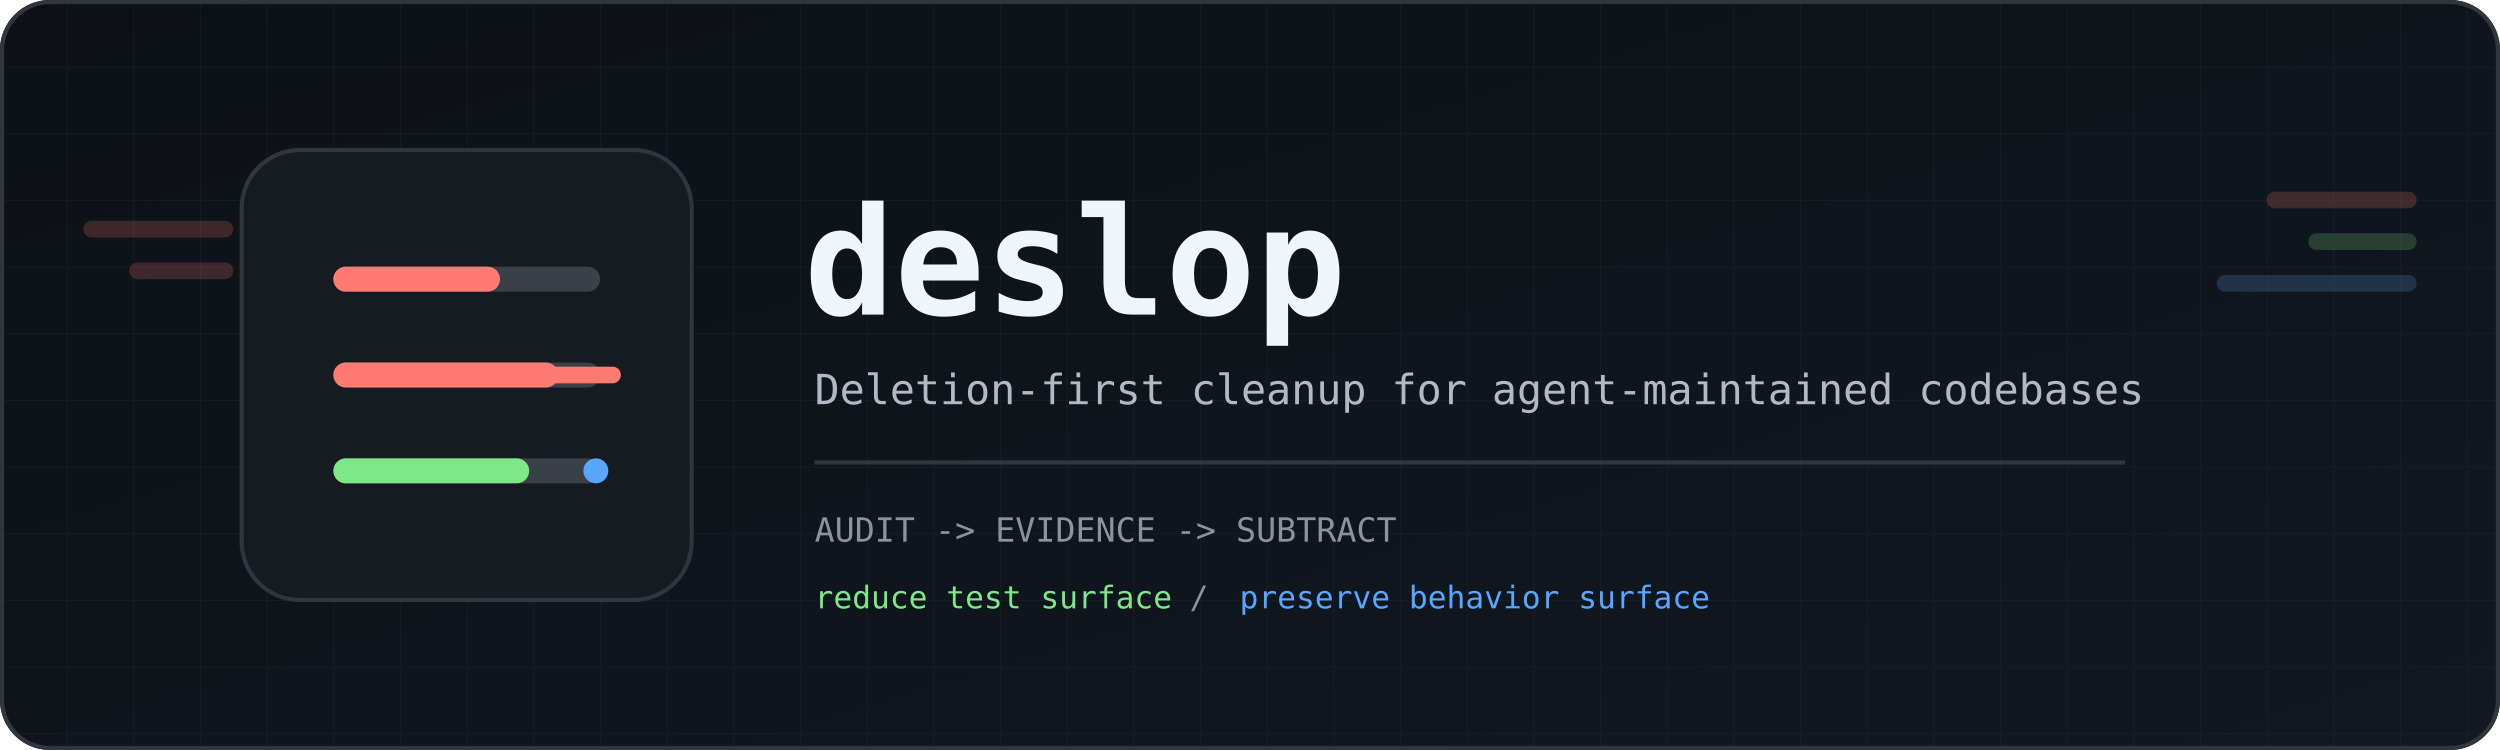
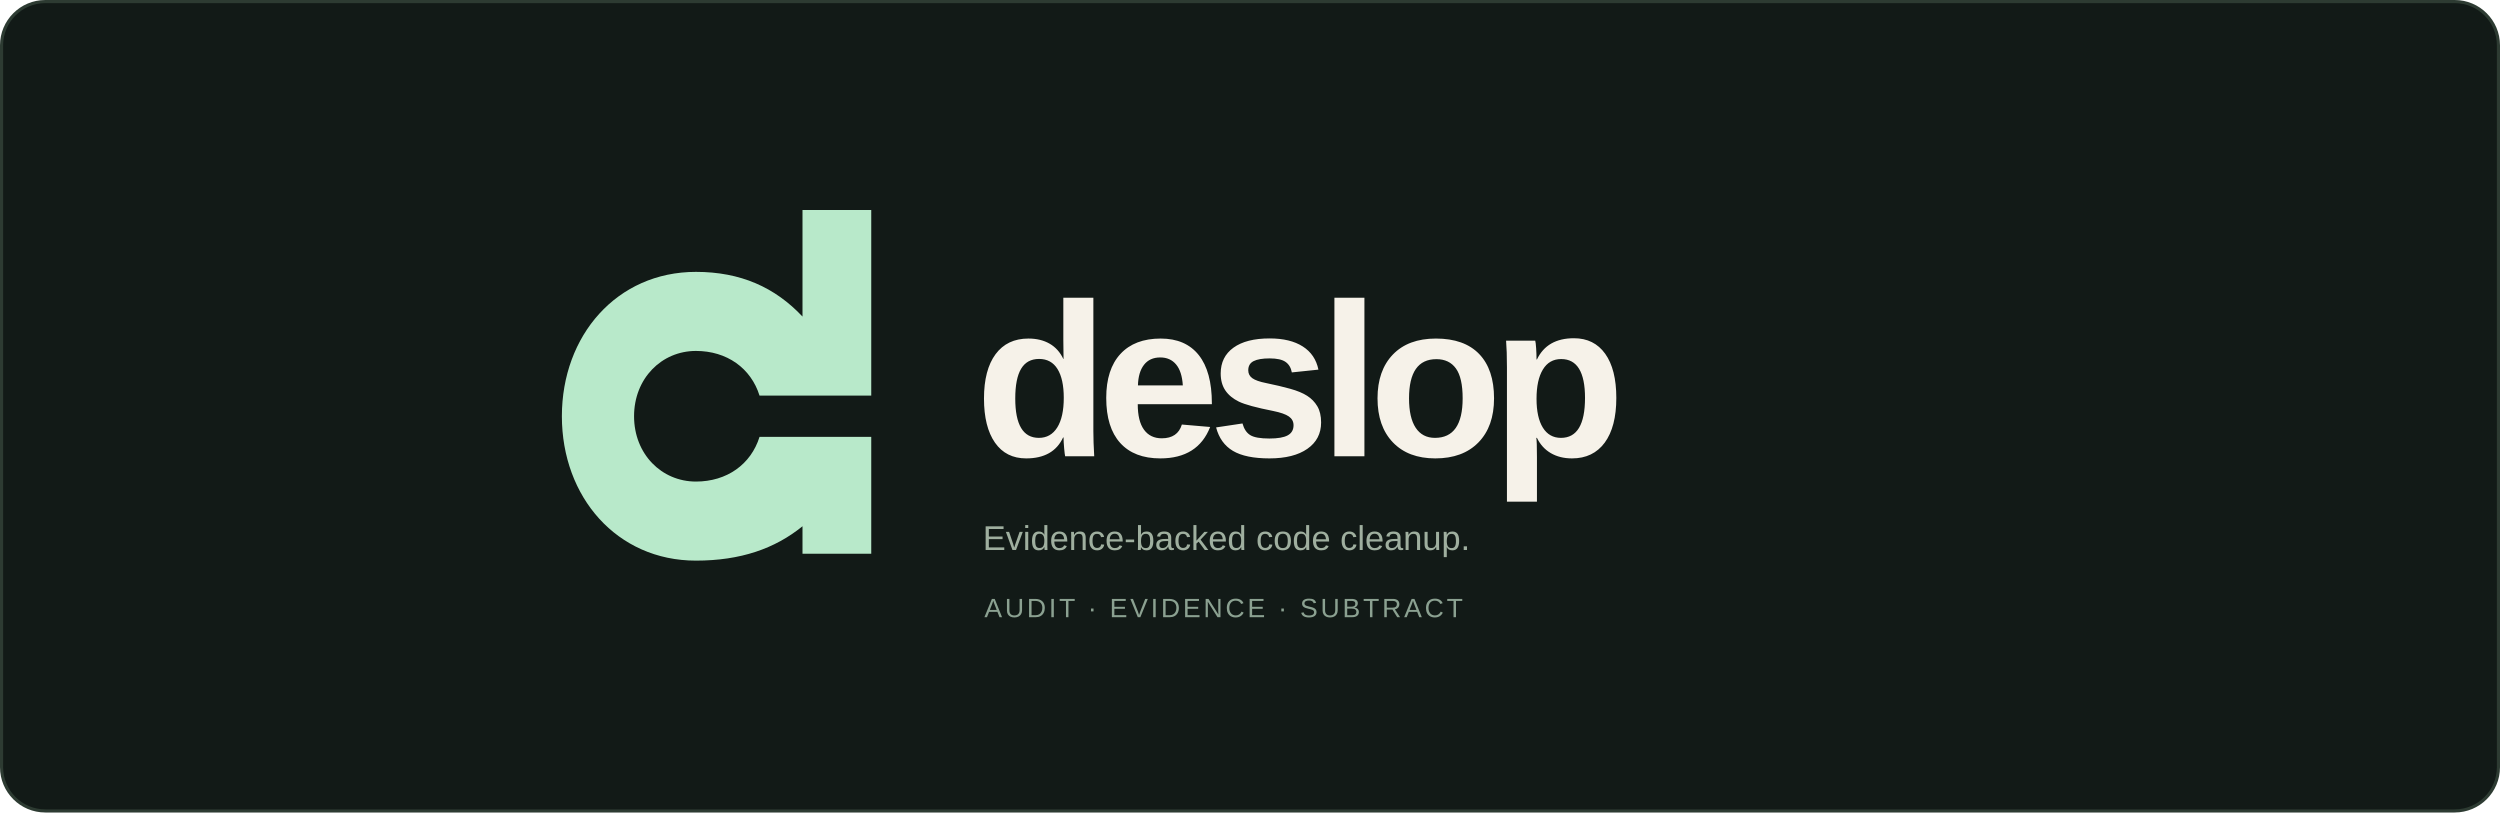
- <svg xmlns="http://www.w3.org/2000/svg" width="1200" height="360" viewBox="0 0 1200 360" role="img" aria-labelledby="title desc">
-   <defs>
-     <linearGradient id="background" x1="0" y1="0" x2="1" y2="1">
-       <stop offset="0" stop-color="#0d1117" />
-       <stop offset="1" stop-color="#111820" />
-     </linearGradient>
-     <pattern id="grid" width="32" height="32" patternUnits="userSpaceOnUse">
-       <path d="M32 0H0V32" fill="none" stroke="#30363d" stroke-width="1" opacity=".22" />
-     </pattern>
-   </defs>
-   <rect width="1200" height="360" rx="24" fill="url(#background)" />
-   <rect width="1200" height="360" rx="24" fill="url(#grid)" />
-   <g opacity=".2">
-     <rect x="40" y="106" width="72" height="8" rx="4" fill="#ff7b72" />
-     <rect x="62" y="126" width="50" height="8" rx="4" fill="#ff7b72" />
-     <rect x="1088" y="92" width="72" height="8" rx="4" fill="#ff7b72" />
-     <rect x="1108" y="112" width="52" height="8" rx="4" fill="#7ee787" />
-     <rect x="1064" y="132" width="96" height="8" rx="4" fill="#58a6ff" />
+ <svg xmlns="http://www.w3.org/2000/svg" width="1600" height="520" viewBox="0 0 1600 520" role="img" aria-labelledby="title desc">
+   <rect x="1" y="1" width="1598" height="518" rx="28" fill="#121a17" stroke="#2d3b32" stroke-width="2" />
+   <g id="logo" transform="translate(320 108) scale(1.1)">
+     <path d="M176 24H216V132H151C146 116 132 106 114 106C94 106 78 122 78 144C78 166 94 182 114 182C132 182 146 172 151 156H216V224H176V208C160 221 140 228 114 228C68 228 36 191 36 144C36 97 68 60 114 60C140 60 160 69 176 86V24Z" fill="#b8e9ca" />
  </g>
-   <g transform="translate(116 72)">
-     <rect width="216" height="216" rx="28" fill="#161b22" stroke="#30363d" stroke-width="2" />
-     <path d="M50 62H166M50 108H166M50 154H166" stroke="#8b949e" stroke-width="12" stroke-linecap="round" opacity=".32" />
-     <path d="M50 62H118M50 108H146" stroke="#ff7b72" stroke-width="12" stroke-linecap="round" />
-     <path d="M50 154H132" stroke="#7ee787" stroke-width="12" stroke-linecap="round" />
-     <path d="M145 108H178" stroke="#ff7b72" stroke-width="8" stroke-linecap="round" />
-     <circle cx="170" cy="154" r="6" fill="#58a6ff" />
+   <g id="wordmark" transform="translate(-104 -16)" font-family="Arial, Helvetica, sans-serif">
+     <text x="728" y="308" fill="#f6f2e9" font-size="140" font-weight="700" letter-spacing="-7">deslop</text>
+     <text x="733" y="368" fill="#9faf9f" font-size="22">Evidence-backed code cleanup.</text>
+     <text x="734" y="411" fill="#8ba191" font-size="17" font-weight="500" letter-spacing="1.8">AUDIT · EVIDENCE · SUBTRACT</text>
  </g>
-   <g font-family="monospace">
-     <text x="386" y="151" fill="#f0f6fc" font-size="72" font-weight="700">deslop</text>
-     <text x="391" y="194" fill="#b1bac4" font-size="20">Deletion-first cleanup for agent-maintained codebases</text>
-     <path d="M391 222H1020" stroke="#30363d" stroke-width="2" />
-     <text x="391" y="260" fill="#8b949e" font-size="16">AUDIT  -&gt;  EVIDENCE  -&gt;  SUBTRACT</text>
-     <text x="391" y="292" fill="#7ee787" font-size="15">reduce test surface</text>
-     <text x="571" y="292" fill="#8b949e" font-size="15">/</text>
-     <text x="595" y="292" fill="#58a6ff" font-size="15">preserve behavior surface</text>
-   </g>
-   <rect x="1" y="1" width="1198" height="358" rx="23" fill="none" stroke="#30363d" stroke-width="2" />
</svg>
